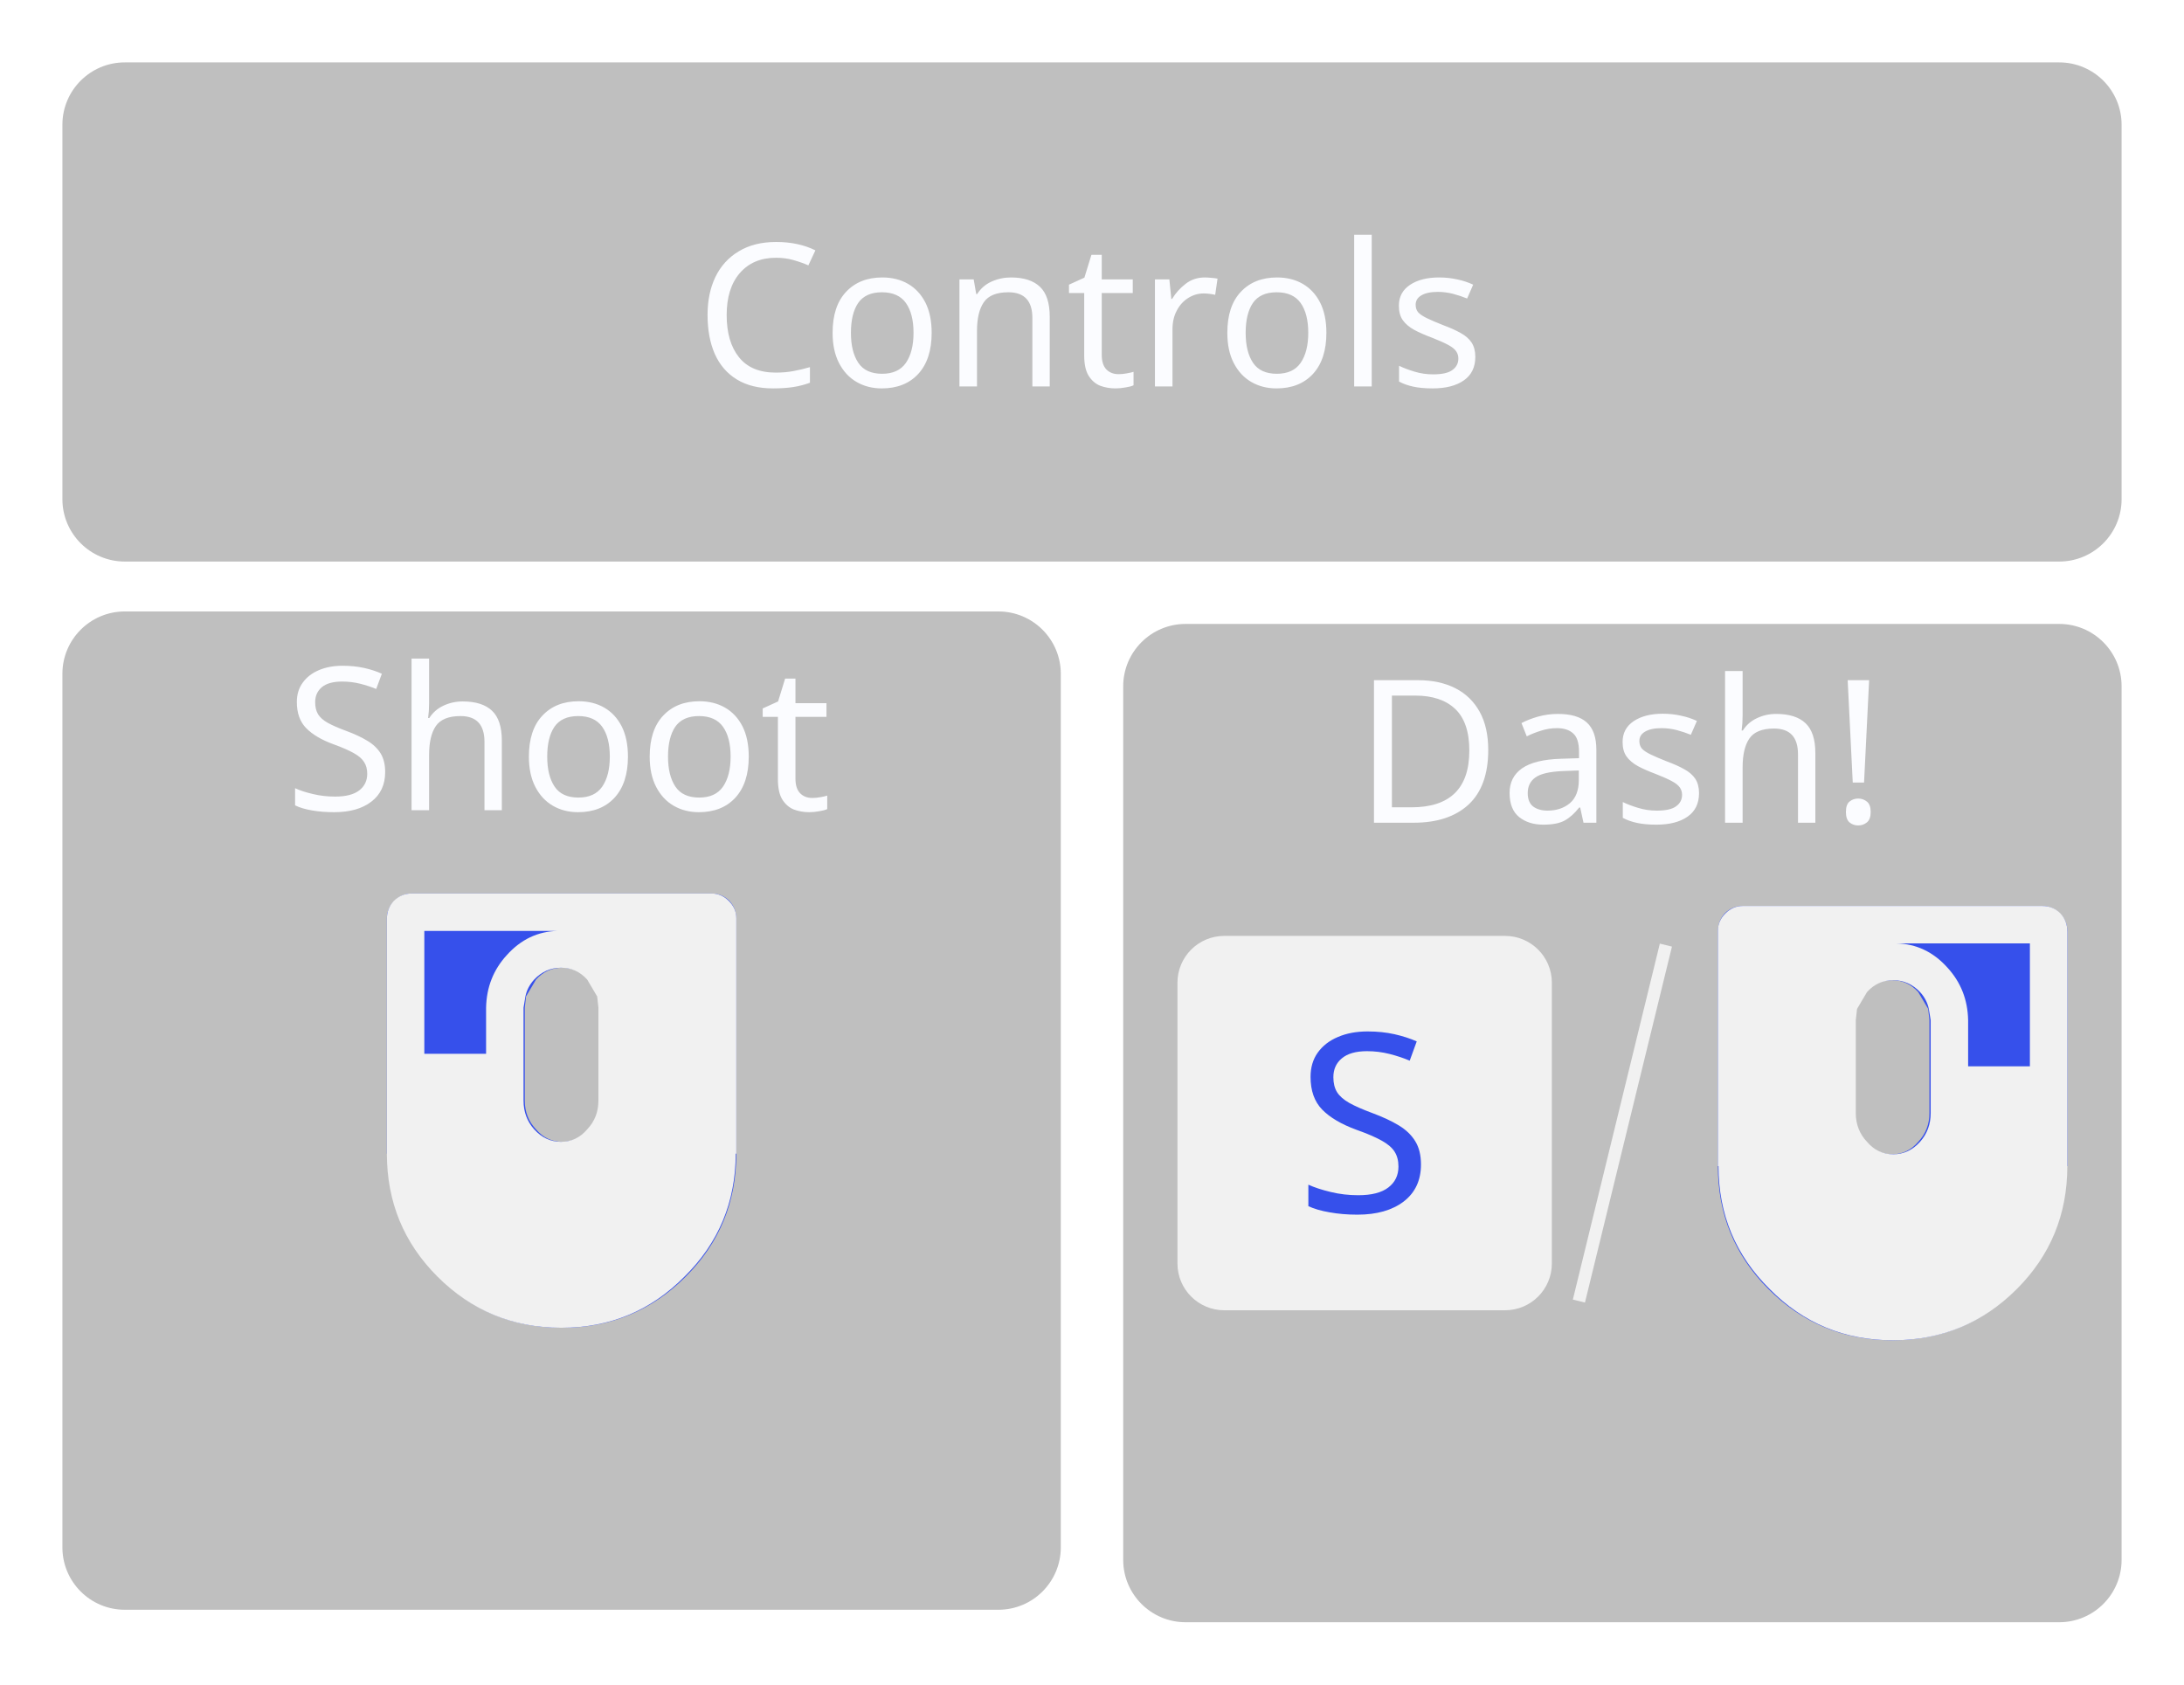
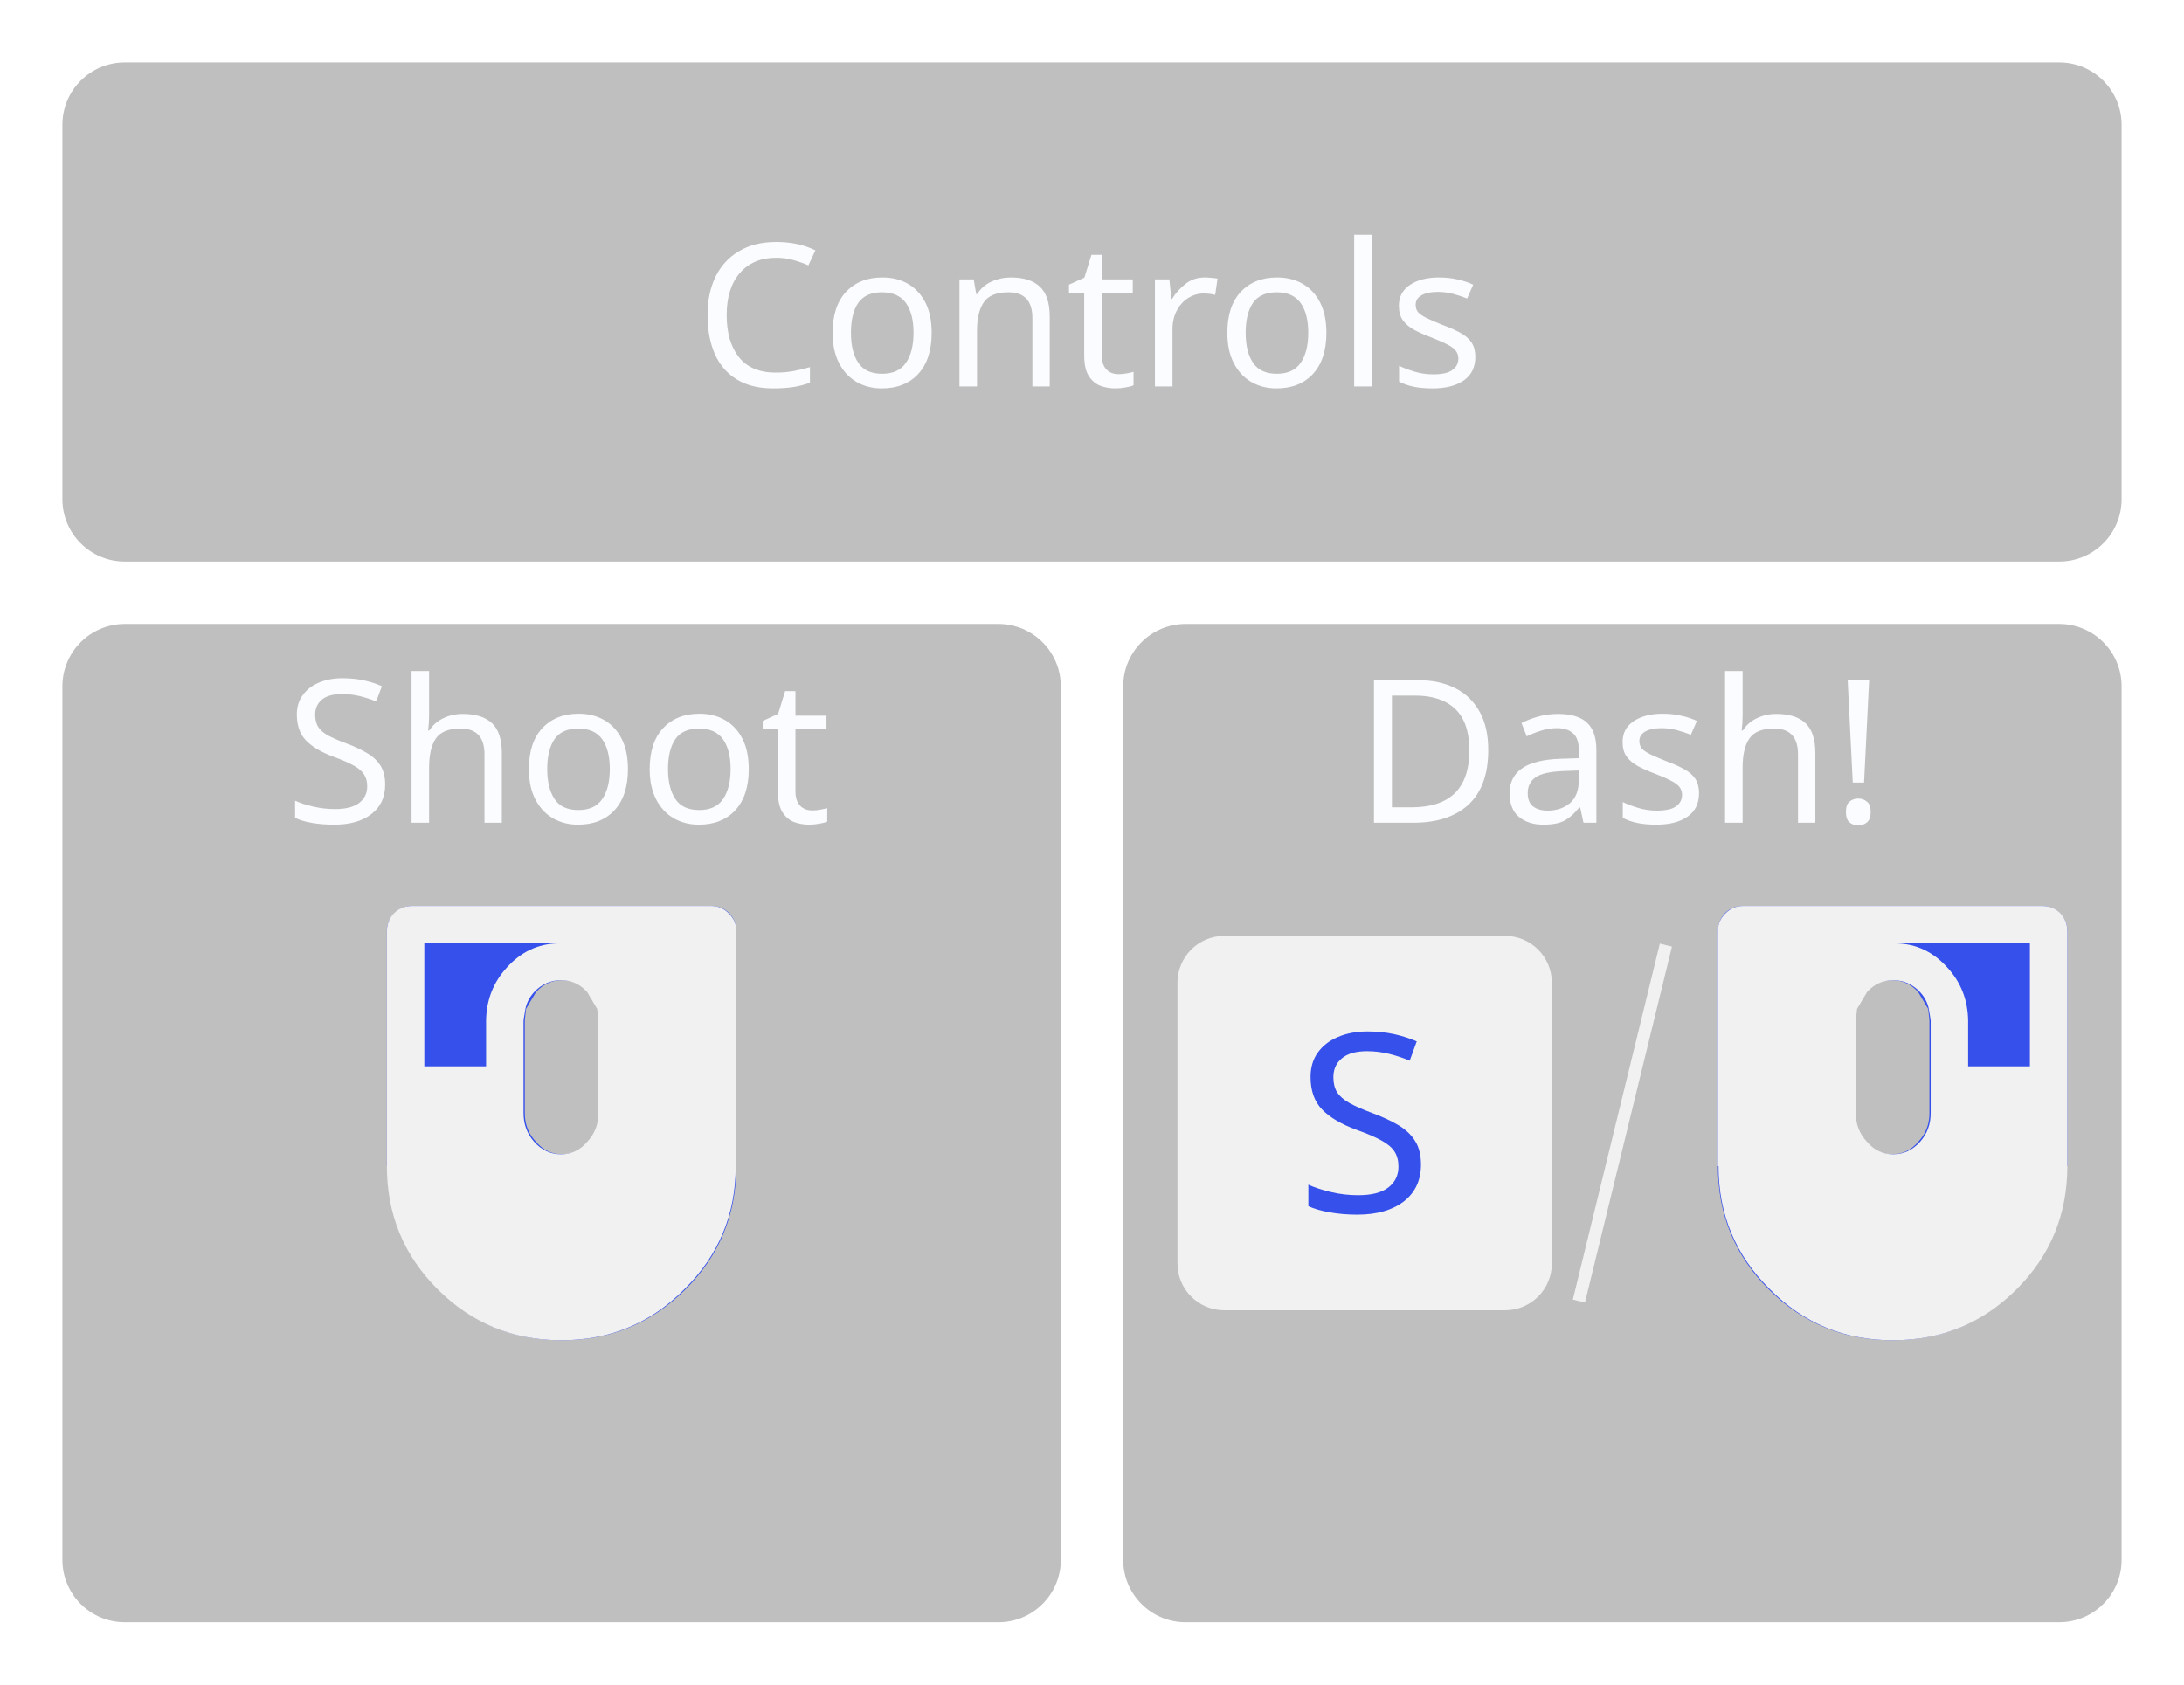
<svg xmlns="http://www.w3.org/2000/svg" version="1.1" id="svg2" width="175" height="135" viewBox="0 0 175 135">
  <defs id="defs6" />
  <rect style="opacity:1;fill:#7f7f7f;fill-opacity:0.498;stroke:none;stroke-width:2;stroke-linejoin:round;stroke-miterlimit:4;stroke-dasharray:none;stroke-opacity:1;paint-order:normal" id="rect1085-7" width="80" height="80" x="90" y="50" ry="5" />
  <text id="text1045-7-5-7" y="65.927" x="108.547" style="font-style:normal;font-weight:normal;font-size:40px;line-height:1.25;font-family:sans-serif;letter-spacing:0px;word-spacing:0px;fill:#fbfcff;fill-opacity:1;stroke:none" xml:space="preserve">
    <tspan style="font-size:16px;fill:#fbfcff;fill-opacity:1" y="65.927" x="108.547" id="tspan1043-8-9-9">Dash!</tspan>
  </text>
  <g id="g1111" transform="translate(-1.171298,-15.39408)">
    <path style="fill:#3650eb;fill-opacity:1;stroke:none" d="m 140.823,87.995 c -0.567,0 -1.049,0.2 -1.449,0.6 -0.367,0.4 -0.551,0.883 -0.551,1.449 v 18.801 c 0,3.867 1.351,7.15 4.051,9.85 2.733,2.733 6.032,4.1 9.898,4.1 h 0.051 c 3.867,0 7.15,-1.366 9.85,-4.1 2.733,-2.7 4.1,-5.983 4.1,-9.85 h 0.051 V 89.995 c 0,-0.533 -0.2,-1 -0.6,-1.4 -0.4,-0.4 -0.867,-0.6 -1.4,-0.6 z m 1,3 h 10.699 c -1.6,0.033 -2.966,0.683 -4.1,1.949 -1.067,1.167 -1.617,2.568 -1.65,4.201 v 3.699 h -4.949 z m 10.949,2.949 c 0.833,0 1.535,0.318 2.102,0.951 l 0.799,1.35 0.1,0.9 v 7.449 c 0,0.9 -0.298,1.667 -0.898,2.301 -0.567,0.667 -1.268,1 -2.102,1 -0.833,0 -1.548,-0.333 -2.148,-1 -0.567,-0.633 -0.852,-1.401 -0.852,-2.301 v -7.449 l 0.15,-0.9 c 0.1,-0.5 0.335,-0.95 0.701,-1.35 0.6,-0.633 1.315,-0.951 2.148,-0.951 z" id="path935-6-7-5-5" />
    <path style="fill:#f1f1f1;fill-opacity:1;stroke:none" d="m 164.823,87.995 c 0.567,0 1.049,0.2 1.449,0.6 0.367,0.4 0.551,0.883 0.551,1.449 v 18.801 c 0,3.867 -1.351,7.15 -4.051,9.85 -2.733,2.733 -6.032,4.1 -9.898,4.1 h -0.051 c -3.867,0 -7.15,-1.366 -9.85,-4.1 -2.733,-2.7 -4.1,-5.983 -4.1,-9.85 h -0.051 V 89.995 c 0,-0.533 0.2,-1 0.6,-1.4 0.4,-0.4 0.867,-0.6 1.4,-0.6 z m -1,3 h -10.699 c 1.6,0.033 2.966,0.683 4.1,1.949 1.067,1.167 1.617,2.568 1.65,4.201 v 3.699 h 4.949 z m -10.949,2.949 c -0.833,0 -1.535,0.318 -2.102,0.951 l -0.799,1.35 -0.1,0.9 v 7.449 c 0,0.9 0.298,1.667 0.898,2.301 0.567,0.667 1.268,1 2.102,1 0.833,0 1.548,-0.333 2.148,-1 0.567,-0.633 0.852,-1.401 0.852,-2.301 v -7.449 l -0.15,-0.9 c -0.1,-0.5 -0.335,-0.95 -0.701,-1.35 -0.6,-0.633 -1.315,-0.951 -2.148,-0.951 z" id="path935-6-7-6" />
  </g>
  <g id="g1163" transform="matrix(0.75,0,0,0.75,28.50367,10.41228)">
    <rect style="opacity:1;fill:#f1f1f1;fill-opacity:1;stroke:none;stroke-width:2;stroke-linejoin:round;stroke-miterlimit:4;stroke-dasharray:none;stroke-opacity:1;paint-order:normal" id="rect1041" width="40" height="40" x="87.792" y="86.117" ry="5" />
    <text xml:space="preserve" style="font-style:normal;font-weight:normal;font-size:40px;line-height:1.25;font-family:sans-serif;letter-spacing:0px;word-spacing:0px;fill:#3650eb;fill-opacity:1;stroke:none" x="100.419" y="115.637" id="text1045">
      <tspan id="tspan1043" x="100.419" y="115.637" style="font-size:26.667px">S</tspan>
    </text>
  </g>
-   <g id="g1119" transform="translate(0,-5)">
+   <g id="g1119" transform="translate(0,-4)">
    <rect ry="5" y="54" x="5" height="80" width="80" id="rect1085" style="opacity:1;fill:#7f7f7f;fill-opacity:0.498;stroke:none;stroke-width:2;stroke-linejoin:round;stroke-miterlimit:4;stroke-dasharray:none;stroke-opacity:1;paint-order:normal" />
    <g transform="translate(3.309244,2.215564)" id="g1107">
      <path id="path935-6-7-5" d="m 53.691,74.385 c 0.567,0 1.049,0.2 1.449,0.6 0.367,0.4 0.551,0.883 0.551,1.449 v 18.801 c 0,3.867 -1.351,7.15 -4.051,9.85 -2.733,2.733 -6.032,4.1 -9.898,4.1 h -0.051 c -3.867,0 -7.15,-1.366 -9.85,-4.1 -2.733,-2.7 -4.1,-5.983 -4.1,-9.85 h -0.051 v -18.85 c 0,-0.533 0.2,-1 0.6,-1.4 0.4,-0.4 0.867,-0.6 1.4,-0.6 z m -1,3 h -10.699 c 1.6,0.033 2.966,0.683 4.1,1.949 1.067,1.167 1.617,2.568 1.65,4.201 v 3.699 h 4.949 z m -10.949,2.949 c -0.833,0 -1.535,0.318 -2.102,0.951 l -0.799,1.35 -0.1,0.9 v 7.449 c 0,0.9 0.298,1.667 0.898,2.301 0.567,0.667 1.268,1 2.102,1 0.833,0 1.548,-0.333 2.148,-1 0.567,-0.633 0.852,-1.401 0.852,-2.301 v -7.449 l -0.15,-0.9 c -0.1,-0.5 -0.335,-0.95 -0.701,-1.35 -0.6,-0.633 -1.315,-0.951 -2.148,-0.951 z" style="fill:#3650eb;fill-opacity:1;stroke:none" />
      <path id="path935-6-7" d="m 29.691,74.385 c -0.567,0 -1.049,0.2 -1.449,0.6 -0.367,0.4 -0.551,0.883 -0.551,1.449 v 18.801 c 0,3.867 1.351,7.15 4.051,9.85 2.733,2.733 6.032,4.1 9.898,4.1 h 0.051 c 3.867,0 7.15,-1.366 9.85,-4.1 2.733,-2.7 4.1,-5.983 4.1,-9.85 h 0.051 v -18.85 c 0,-0.533 -0.2,-1 -0.6,-1.4 -0.4,-0.4 -0.867,-0.6 -1.4,-0.6 z m 1,3 h 10.699 c -1.6,0.033 -2.966,0.683 -4.1,1.949 -1.067,1.167 -1.617,2.568 -1.65,4.201 v 3.699 h -4.949 z m 10.949,2.949 c 0.833,0 1.535,0.318 2.102,0.951 l 0.799,1.35 0.1,0.9 v 7.449 c 0,0.9 -0.298,1.667 -0.898,2.301 -0.567,0.667 -1.268,1 -2.102,1 -0.833,0 -1.548,-0.333 -2.148,-1 -0.567,-0.633 -0.852,-1.401 -0.852,-2.301 v -7.449 l 0.15,-0.9 c 0.1,-0.5 0.335,-0.95 0.701,-1.35 0.6,-0.633 1.315,-0.951 2.148,-0.951 z" style="fill:#f1f1f1;fill-opacity:1;stroke:none" />
    </g>
    <text xml:space="preserve" style="font-style:normal;font-weight:normal;font-size:40px;line-height:1.25;font-family:sans-serif;letter-spacing:0px;word-spacing:0px;fill:#fbfcff;fill-opacity:1;stroke:none" x="22.833" y="69.927" id="text1045-7-5">
      <tspan id="tspan1043-8-9" x="22.833" y="69.927" style="font-size:16px;fill:#fbfcff;fill-opacity:1">Shoot</tspan>
    </text>
  </g>
  <rect style="opacity:1;fill:#7f7f7f;fill-opacity:0.498;stroke:none;stroke-width:2;stroke-linejoin:round;stroke-miterlimit:4;stroke-dasharray:none;stroke-opacity:1;paint-order:normal" id="rect1085-7-6" width="165" height="40" x="5" y="5" ry="5" />
  <text id="text1045-7-5-7-5" y="30.968" x="55.728" style="font-style:normal;font-weight:normal;font-size:40px;line-height:1.25;font-family:sans-serif;letter-spacing:0px;word-spacing:0px;fill:#fbfcff;fill-opacity:1;stroke:none" xml:space="preserve">
    <tspan style="font-size:16px;fill:#fbfcff;fill-opacity:1" y="30.968" x="55.728" id="tspan1043-8-9-9-0">Controls</tspan>
  </text>
  <path style="fill:none;fill-opacity:0.498;stroke:#f1f1f1;stroke-width:1px;stroke-linecap:butt;stroke-linejoin:miter;stroke-opacity:1" d="m 133.485,75.738 -6.97,28.524" id="path1298" />
</svg>
